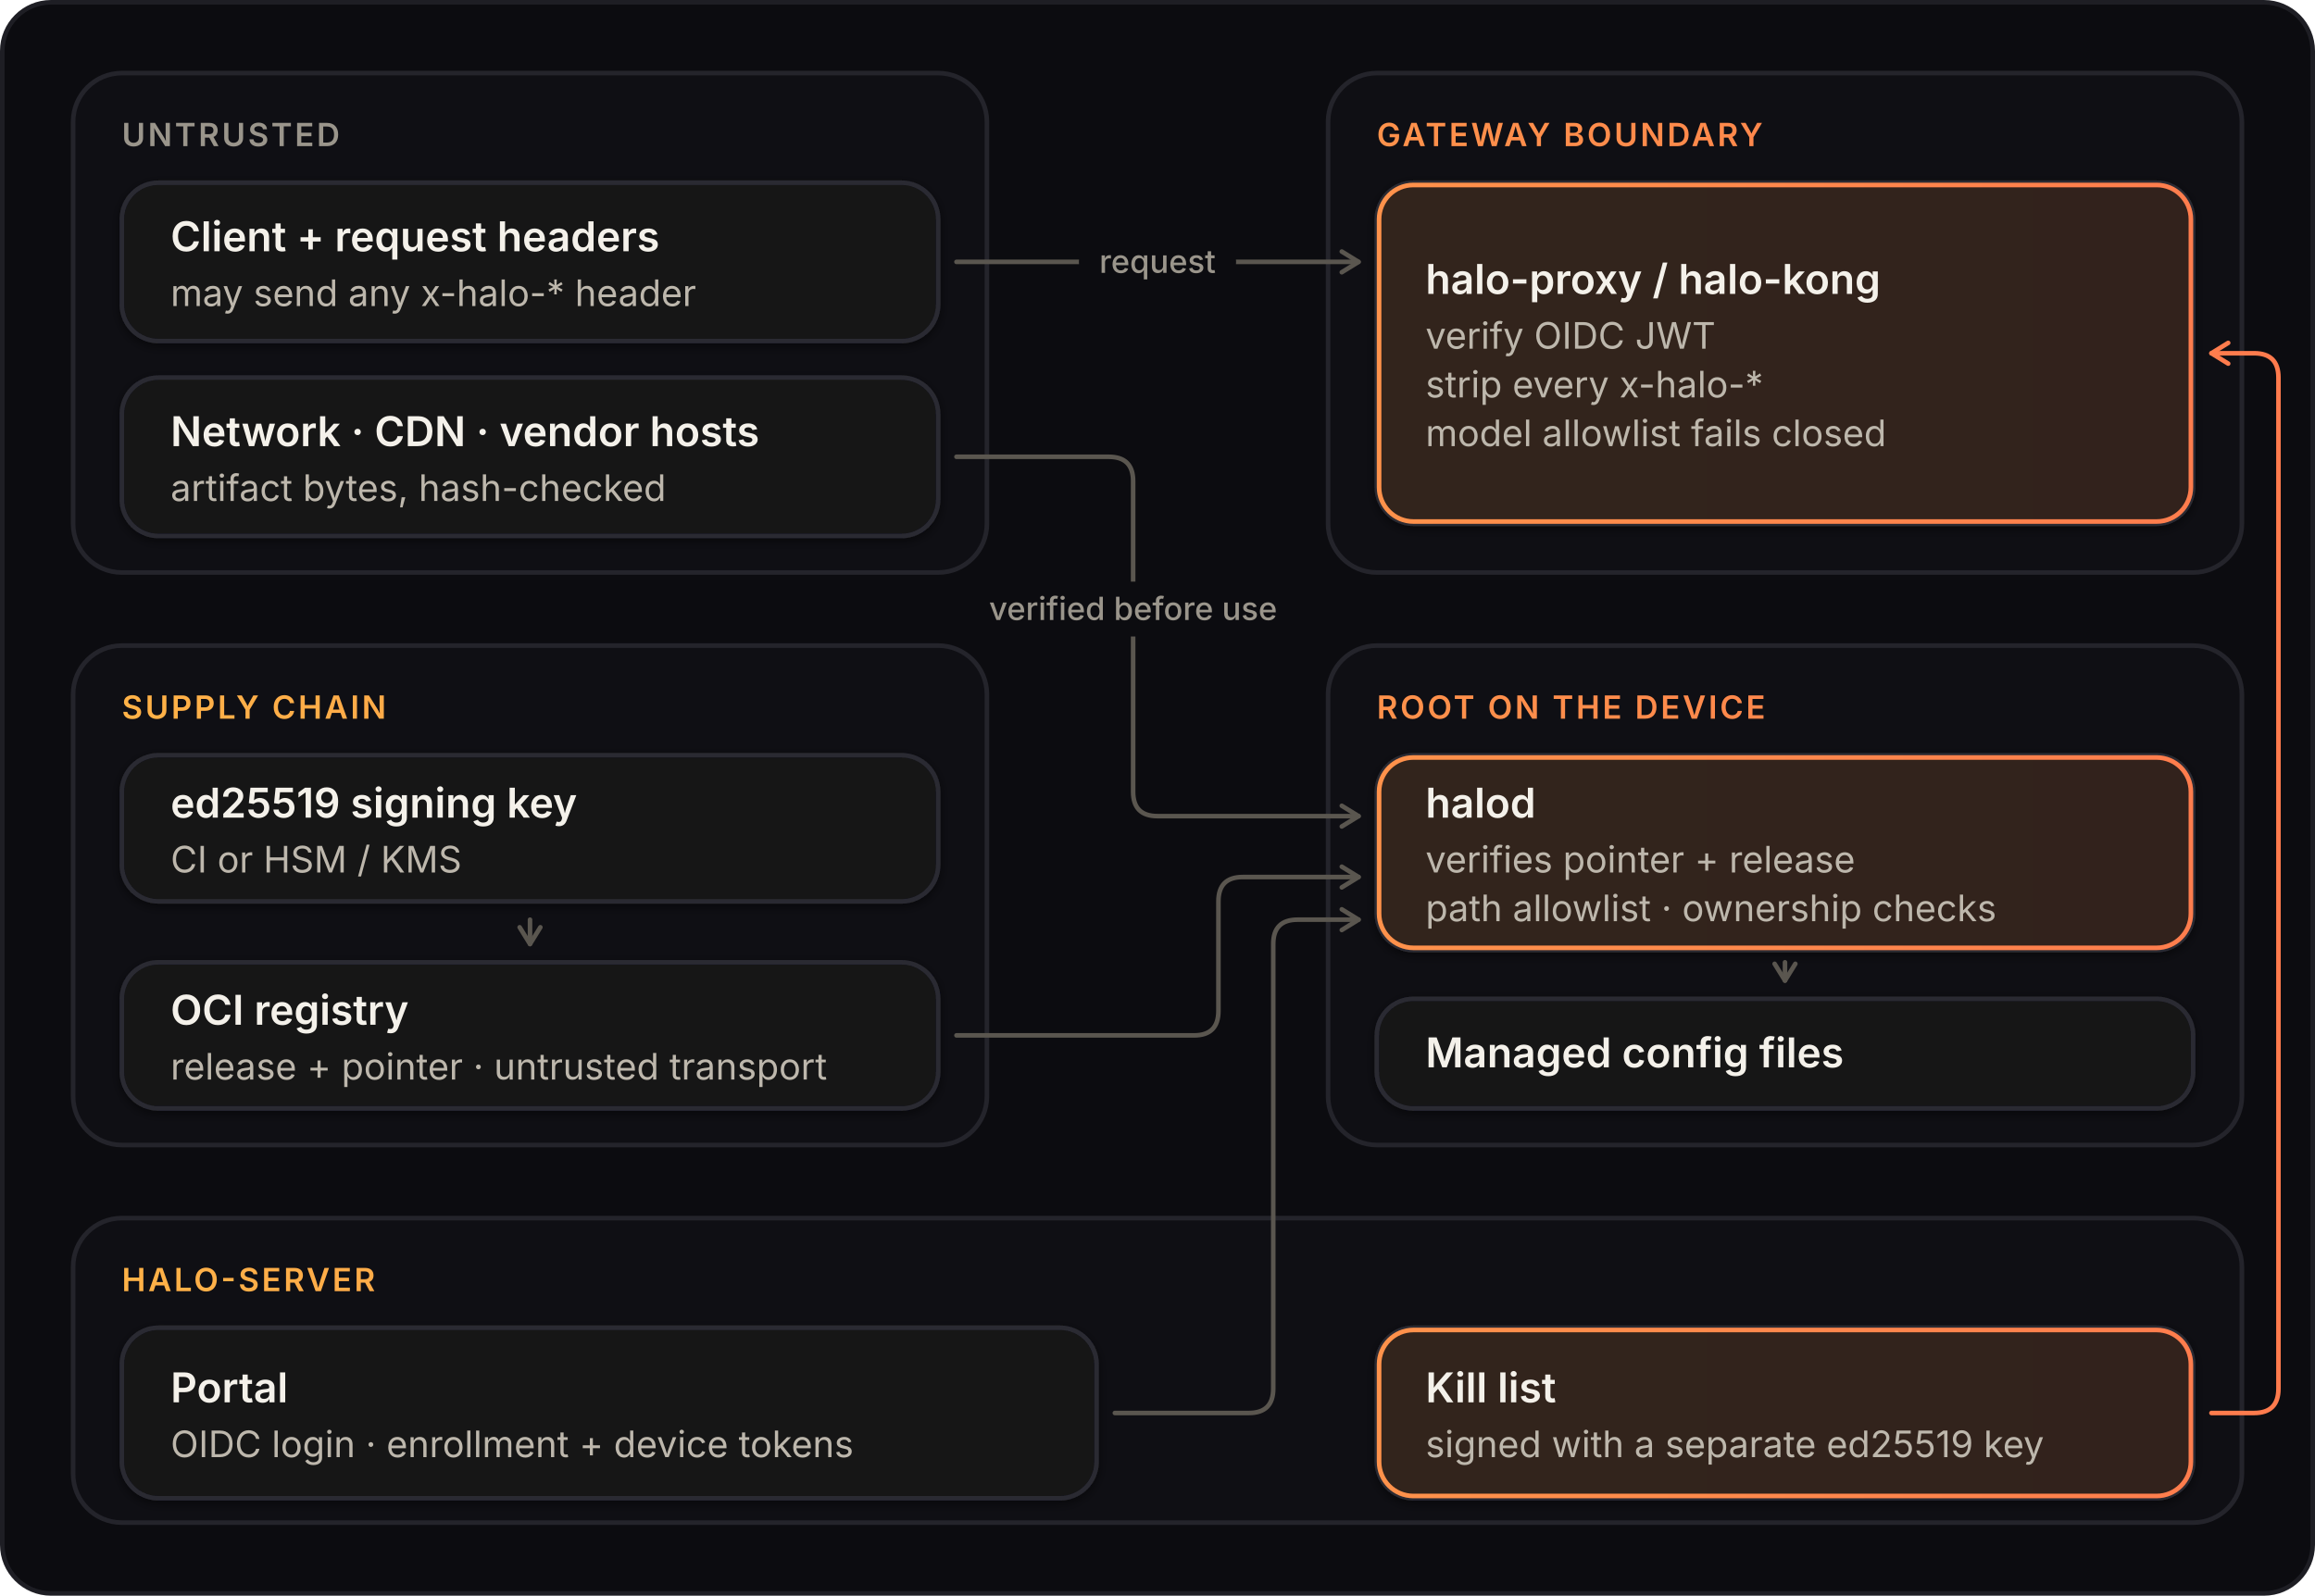
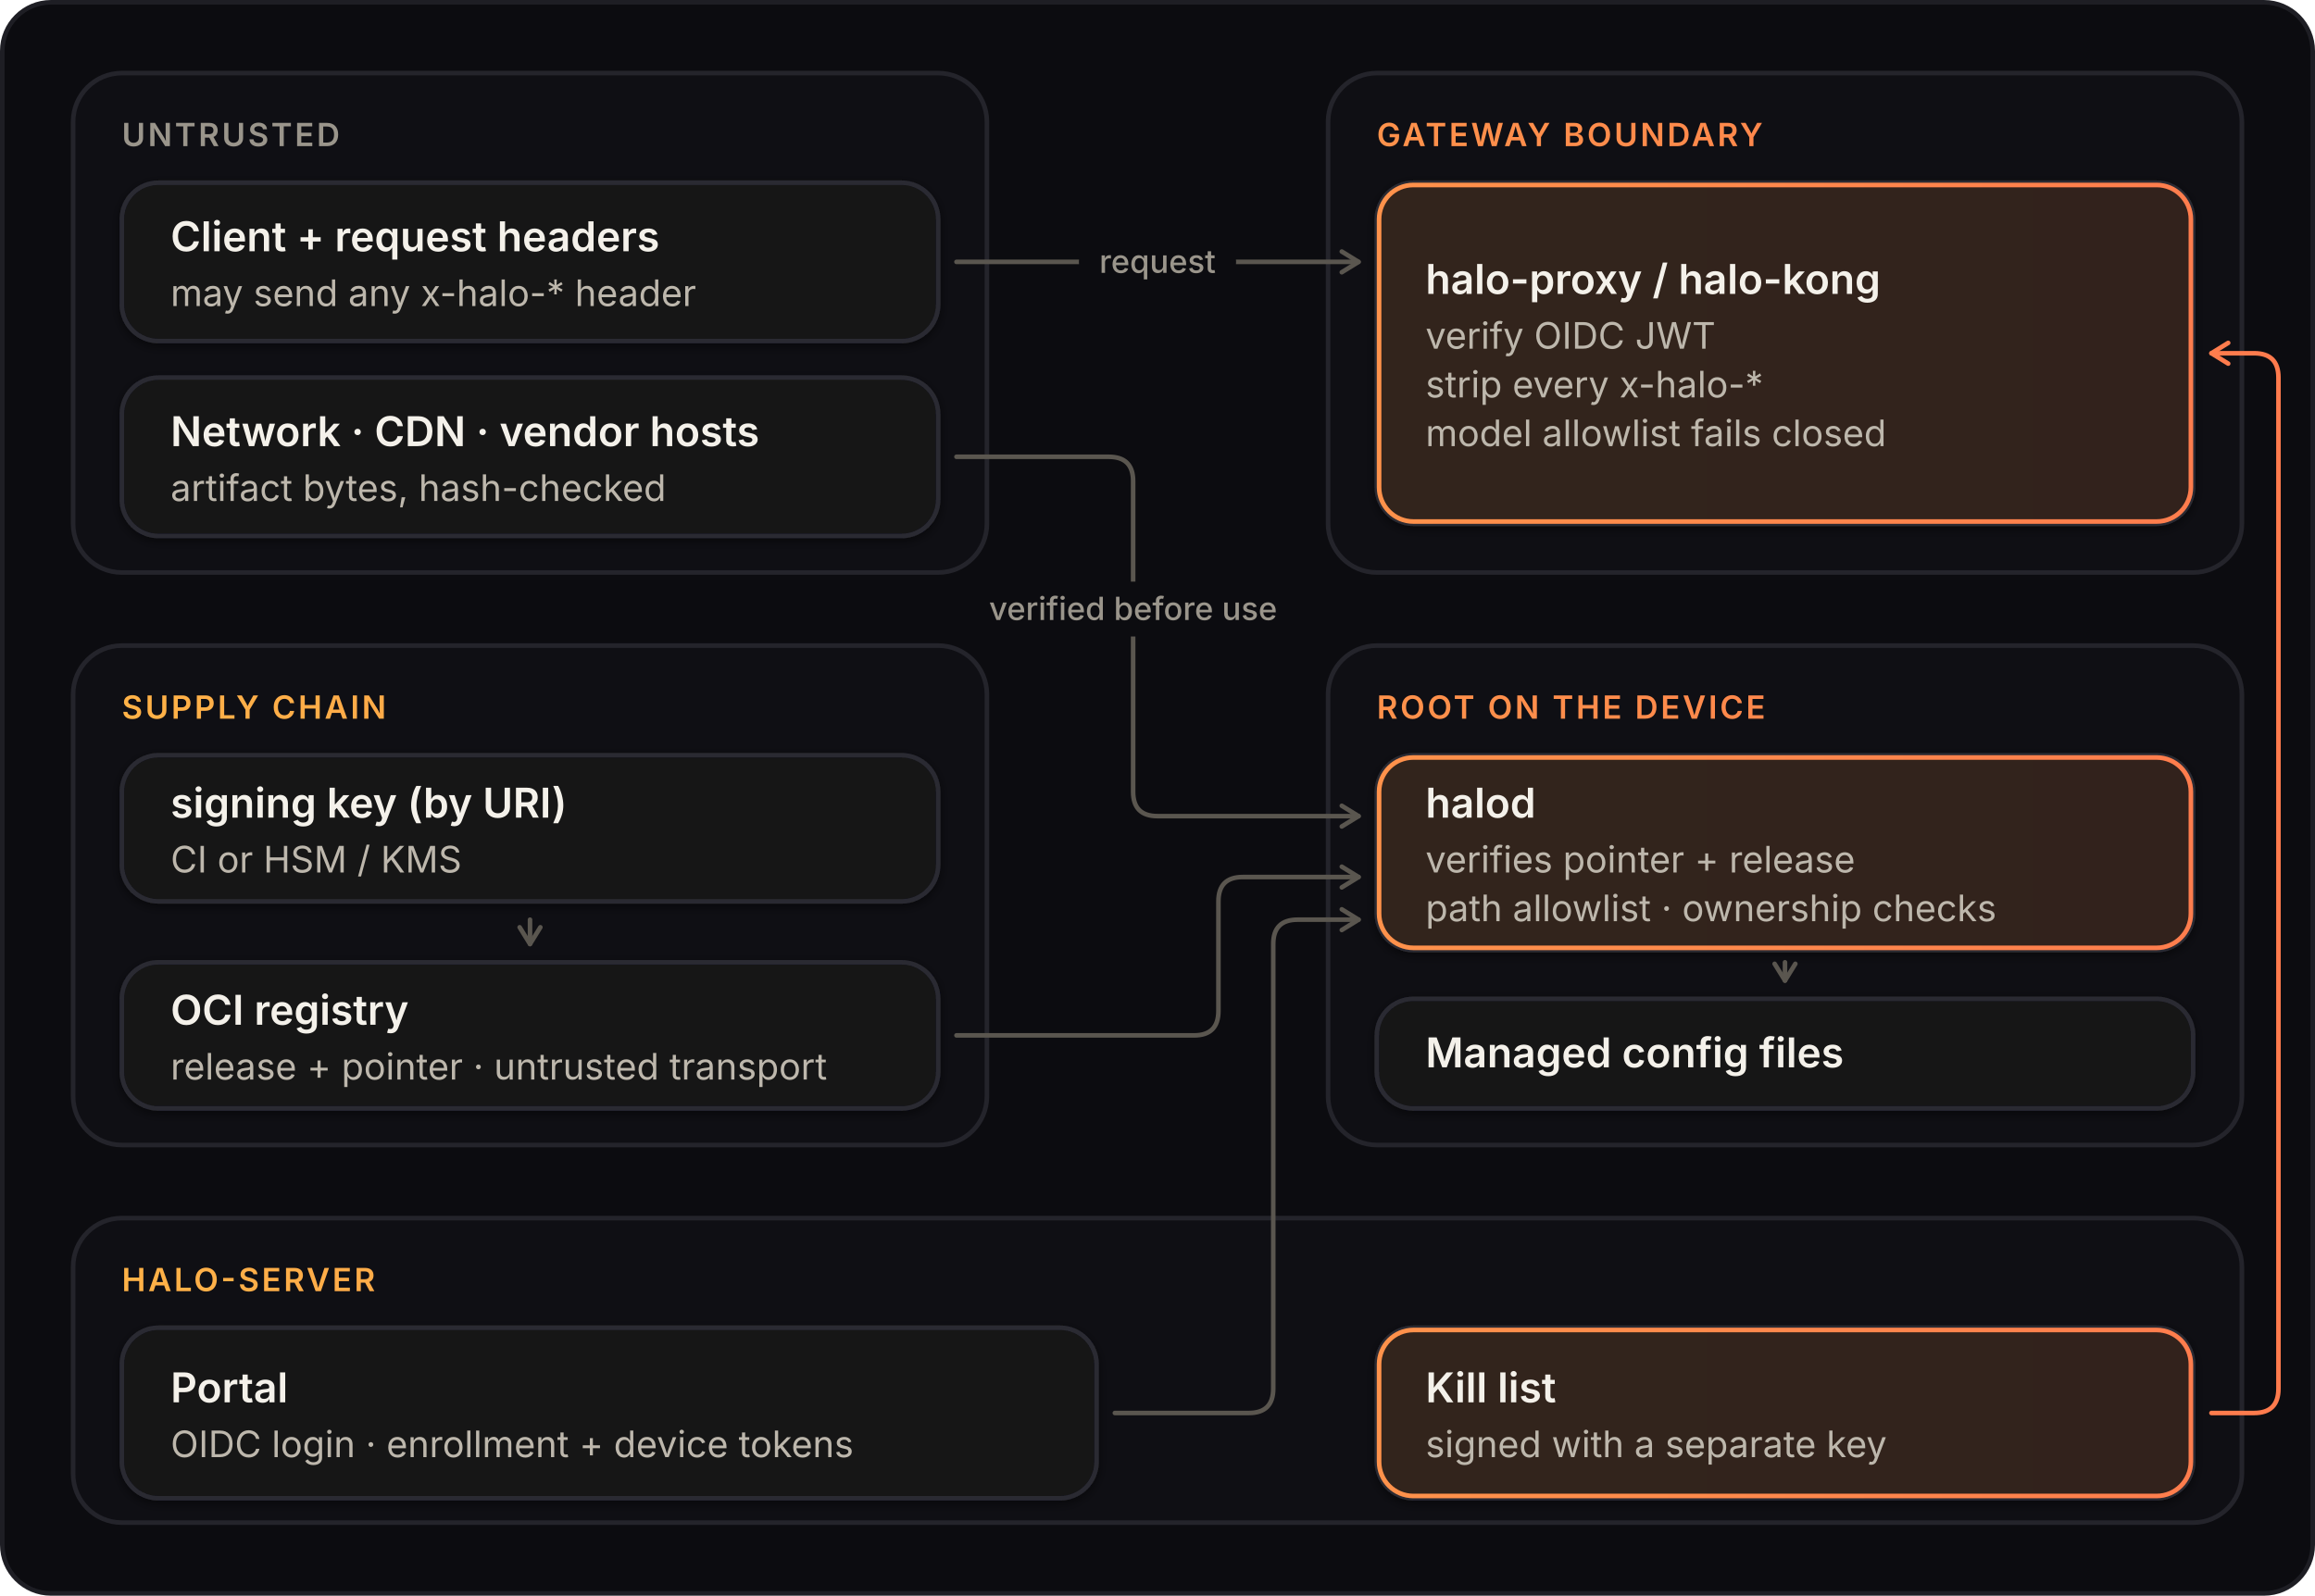
<svg xmlns="http://www.w3.org/2000/svg" viewBox="0 0 760 524" width="760" height="524" role="img" aria-labelledby="t d" font-family="ui-sans-serif,-apple-system,Inter,'Segoe UI',sans-serif">
  <style>
.cv{fill:#0c0c10;stroke:#1e1e24;stroke-width:1.5}
.card{fill:#121217;stroke:#2a2a31;stroke-width:1.5}
.soft{fill:url(#gs)}
.ring{fill:none;stroke:url(#ga);stroke-width:1.5}
.dcard{fill:#2a1414;stroke:#ff7a7a;stroke-width:1.5}
.ghost{fill:none;stroke:#5a564f;stroke-width:1.5;stroke-dasharray:4 4}
.zone{fill:#0f0f14;stroke:#24242b;stroke-width:1.5}
.chip{fill:#1a1a20;stroke:#2a2a31;stroke-width:1}
text{font-family:ui-sans-serif,-apple-system,Inter,'Segoe UI',sans-serif}
.t{font-size:13.5px;font-weight:600;fill:#f4f1ea}
.tm{font:600 12.5px ui-monospace,'SF Mono','JetBrains Mono',Menlo,Consolas,monospace;fill:#f4f1ea}
.td{fill:#ff7a7a}
.s{font-size:12px;fill:#bdb7ac}
.m{font:11px ui-monospace,'SF Mono','JetBrains Mono',Menlo,Consolas,monospace;fill:#bdb7ac}
.xs{font-size:10.5px;font-weight:500;fill:#9a958b}
.xm{font-family:ui-monospace,'SF Mono','JetBrains Mono',Menlo,Consolas,monospace;font-weight:400}
.xa{fill:url(#ga);font-weight:600}
.xd{fill:#ff7a7a;font-weight:600}
.xw{fill:#16130f;font-weight:600}
.k{font-size:10.5px;font-weight:600;letter-spacing:.08em;fill:#9a958b}
.ka{fill:url(#ga)}
.h1{font-size:42px;font-weight:700;letter-spacing:-.02em;fill:#f4f1ea}
.ln,.la,.ld,.lm{fill:none;stroke-width:1.5;stroke-linecap:round;stroke-linejoin:round}
.ln{stroke:#5a564f}.la{stroke:url(#ga)}.ld{stroke:#ff7a7a}.lm{stroke:#2a2a31}
.lane{stroke:#2a2a31;stroke-width:1.5;stroke-dasharray:3 4}
.dash{stroke-dasharray:5 5}
.dl{fill:#5a564f}.da{fill:url(#ga)}.dd{fill:#ff7a7a}
.pl{fill:#0c0c10}.pa{fill:#0c0c10;stroke:url(#ga);stroke-width:1}
.pd{fill:#2a1414;stroke:#ff7a7a;stroke-width:1}.ps{fill:url(#ga)}
.fa{fill:url(#ga)}.fs{fill:url(#gs)}.fm{fill:#1a1a20}.fd{fill:#ff7a7a}.ft{fill:#f4f1ea}
.bdg{fill:url(#ga)}.bn{font-size:9.5px;font-weight:700;fill:#16130f}
.ic{fill:none;stroke:url(#ga);stroke-width:1.75;stroke-linecap:round;stroke-linejoin:round}
.pkt{fill:url(#ga)}
.grow{transform-box:fill-box;transform-origin:left;animation:grow 4.8s cubic-bezier(.6,0,.2,1) infinite}
@keyframes grow{0%{transform:scaleX(.08)}25%{transform:scaleX(.3)}50%{transform:scaleX(.55)}75%,100%{transform:scaleX(1)}}
.flow{stroke-dasharray:4 6;animation:flow 1.1s linear infinite}
@keyframes flow{to{stroke-dashoffset:-20}}
.blink{animation:blink 3.2s ease-in-out infinite}
@keyframes blink{0%,100%{opacity:.18}35%,65%{opacity:1}}
.pulse{transform-box:fill-box;transform-origin:center;animation:pulse 2.8s ease-out infinite}
@keyframes pulse{0%{opacity:.55;transform:scale(.6)}100%{opacity:0;transform:scale(1.5)}}
@media (prefers-reduced-motion:reduce){.flow,.blink,.pulse,.grow{animation:none}.blink{opacity:1}.pulse,.pkt{display:none}}
</style>
  <defs>
    <linearGradient id="ga" gradientUnits="userSpaceOnUse" x1="0" y1="0" x2="760" y2="0">
      <stop offset="0" stop-color="#ffb547" />
      <stop offset="1" stop-color="#ff7a4d" />
    </linearGradient>
    <linearGradient id="gs" gradientUnits="userSpaceOnUse" x1="0" y1="0" x2="760" y2="0">
      <stop offset="0" stop-color="#ffb547" stop-opacity="0.12" />
      <stop offset="1" stop-color="#ff7a4d" stop-opacity="0.12" />
    </linearGradient>
    <filter id="sh" x="-10%" y="-10%" width="120%" height="140%">
      <feDropShadow dx="0" dy="1" stdDeviation="1.6" flood-color="#000000" flood-opacity="0.5" />
    </filter>
  </defs>
  <rect class="cv" x=".75" y=".75" width="758.5" height="522.5" rx="16" />
  <rect class="zone" x="24" y="24" width="300" height="164" rx="16" />
  <text class="k" x="40" y="48">UNTRUSTED</text>
  <rect class="card" x="40" y="60" width="268" height="52" rx="12" filter="url(#sh)" />
  <text class="t" x="56" y="82.5">Client + request headers</text>
  <text class="s" x="56" y="100.5">may send any x-halo-* header</text>
  <rect class="card" x="40" y="124" width="268" height="52" rx="12" filter="url(#sh)" />
  <text class="t" x="56" y="146.5">Network · CDN · vendor hosts</text>
  <text class="s" x="56" y="164.5">artifact bytes, hash-checked</text>
  <rect class="zone" x="436" y="24" width="300" height="164" rx="16" />
  <text class="k ka" x="452" y="48">GATEWAY BOUNDARY</text>
  <rect class="card" x="452" y="60" width="268" height="112" rx="12" filter="url(#sh)" />
  <rect class="soft" x="452" y="60" width="268" height="112" rx="12" />
  <rect class="ring" x="452.75" y="60.75" width="266.5" height="110.5" rx="11.25" />
  <text class="t" x="468" y="96.5">halo-proxy / halo-kong</text>
  <text class="s" x="468" y="114.5">verify OIDC JWT</text>
  <text class="s" x="468" y="130.5">strip every x-halo-*</text>
  <text class="s" x="468" y="146.5">model allowlist fails closed</text>
  <rect class="zone" x="24" y="212" width="300" height="164" rx="16" />
  <text class="k ka" x="40" y="236">SUPPLY CHAIN</text>
  <rect class="card" x="40" y="248" width="268" height="48" rx="12" filter="url(#sh)" />
-   <text class="t" x="56" y="268.5">ed25519 signing key</text>
+   <text class="t" x="56" y="268.5">signing key (by URI)</text>
  <text class="s" x="56" y="286.5">CI or HSM / KMS</text>
  <rect class="card" x="40" y="316" width="268" height="48" rx="12" filter="url(#sh)" />
  <text class="t" x="56" y="336.5">OCI registry</text>
  <text class="s" x="56" y="354.5">release + pointer · untrusted transport</text>
  <path class="ln" d="M174 302L174 310" />
  <path class="ln hd" d="M170.6 304.5L174 310L177.4 304.5" />
  <rect class="zone" x="436" y="212" width="300" height="164" rx="16" />
  <text class="k ka" x="452" y="236">ROOT ON THE DEVICE</text>
  <rect class="card" x="452" y="248" width="268" height="64" rx="12" filter="url(#sh)" />
  <rect class="soft" x="452" y="248" width="268" height="64" rx="12" />
  <rect class="ring" x="452.75" y="248.75" width="266.5" height="62.5" rx="11.25" />
  <text class="t" x="468" y="268.5">halod</text>
  <text class="s" x="468" y="286.5">verifies pointer + release</text>
  <text class="s" x="468" y="302.5">path allowlist · ownership checks</text>
  <rect class="card" x="452" y="328" width="268" height="36" rx="12" filter="url(#sh)" />
  <text class="t" x="468" y="350.5">Managed config files</text>
  <path class="ln" d="M586 316L586 322" />
  <path class="ln hd" d="M582.6 316.5L586 322L589.4 316.5" />
  <rect class="zone" x="24" y="400" width="712" height="100" rx="16" />
  <text class="k ka" x="40" y="424">HALO-SERVER</text>
  <rect class="card" x="40" y="436" width="320" height="56" rx="12" filter="url(#sh)" />
  <text class="t" x="56" y="460.5">Portal</text>
  <text class="s" x="56" y="478.5">OIDC login · enrollment + device tokens</text>
  <rect class="card" x="452" y="436" width="268" height="56" rx="12" filter="url(#sh)" />
  <rect class="soft" x="452" y="436" width="268" height="56" rx="12" />
  <rect class="ring" x="452.75" y="436.75" width="266.5" height="54.5" rx="11.25" />
  <text class="t" x="468" y="460.5">Kill list</text>
-   <text class="s" x="468" y="478.5">signed with a separate ed25519 key</text>
+   <text class="s" x="468" y="478.5">signed with a separate key</text>
  <path class="ln" d="M314 86L446 86" />
  <path class="ln hd" d="M440.5 89.4L446 86L440.5 82.6" />
  <rect class="pl" x="354.2" y="77" width="51.6" height="18" rx="9" />
  <text class="xs" x="380" y="89.6" text-anchor="middle">request</text>
  <path class="ln" d="M314 150L364.0 150.0Q372 150 372.0 158.0L372.0 260.0Q372 268 380.0 268.0L446 268" />
  <path class="ln hd" d="M440.5 271.4L446 268L440.5 264.6" />
  <path class="ln" d="M314 340L392.0 340.0Q400 340 400.0 332.0L400.0 296.0Q400 288 408.0 288.0L446 288" />
  <path class="ln hd" d="M440.5 291.4L446 288L440.5 284.6" />
  <path class="ln" d="M366 464L410.0 464.0Q418 464 418.0 456.0L418.0 310.0Q418 302 426.0 302.0L446 302" />
  <path class="ln hd" d="M440.5 305.4L446 302L440.5 298.6" />
  <path class="la" d="M726 464L740.0 464.0Q748 464 748.0 456.0L748.0 124.0Q748 116 740.0 116.0L726 116" />
  <path class="la hd" d="M731.5 112.6L726 116L731.5 119.4" />
  <rect class="pl" x="318.2" y="191" width="107.7" height="18" rx="9" />
  <text class="xs" x="372" y="203.6" text-anchor="middle">verified before use</text>
</svg>
